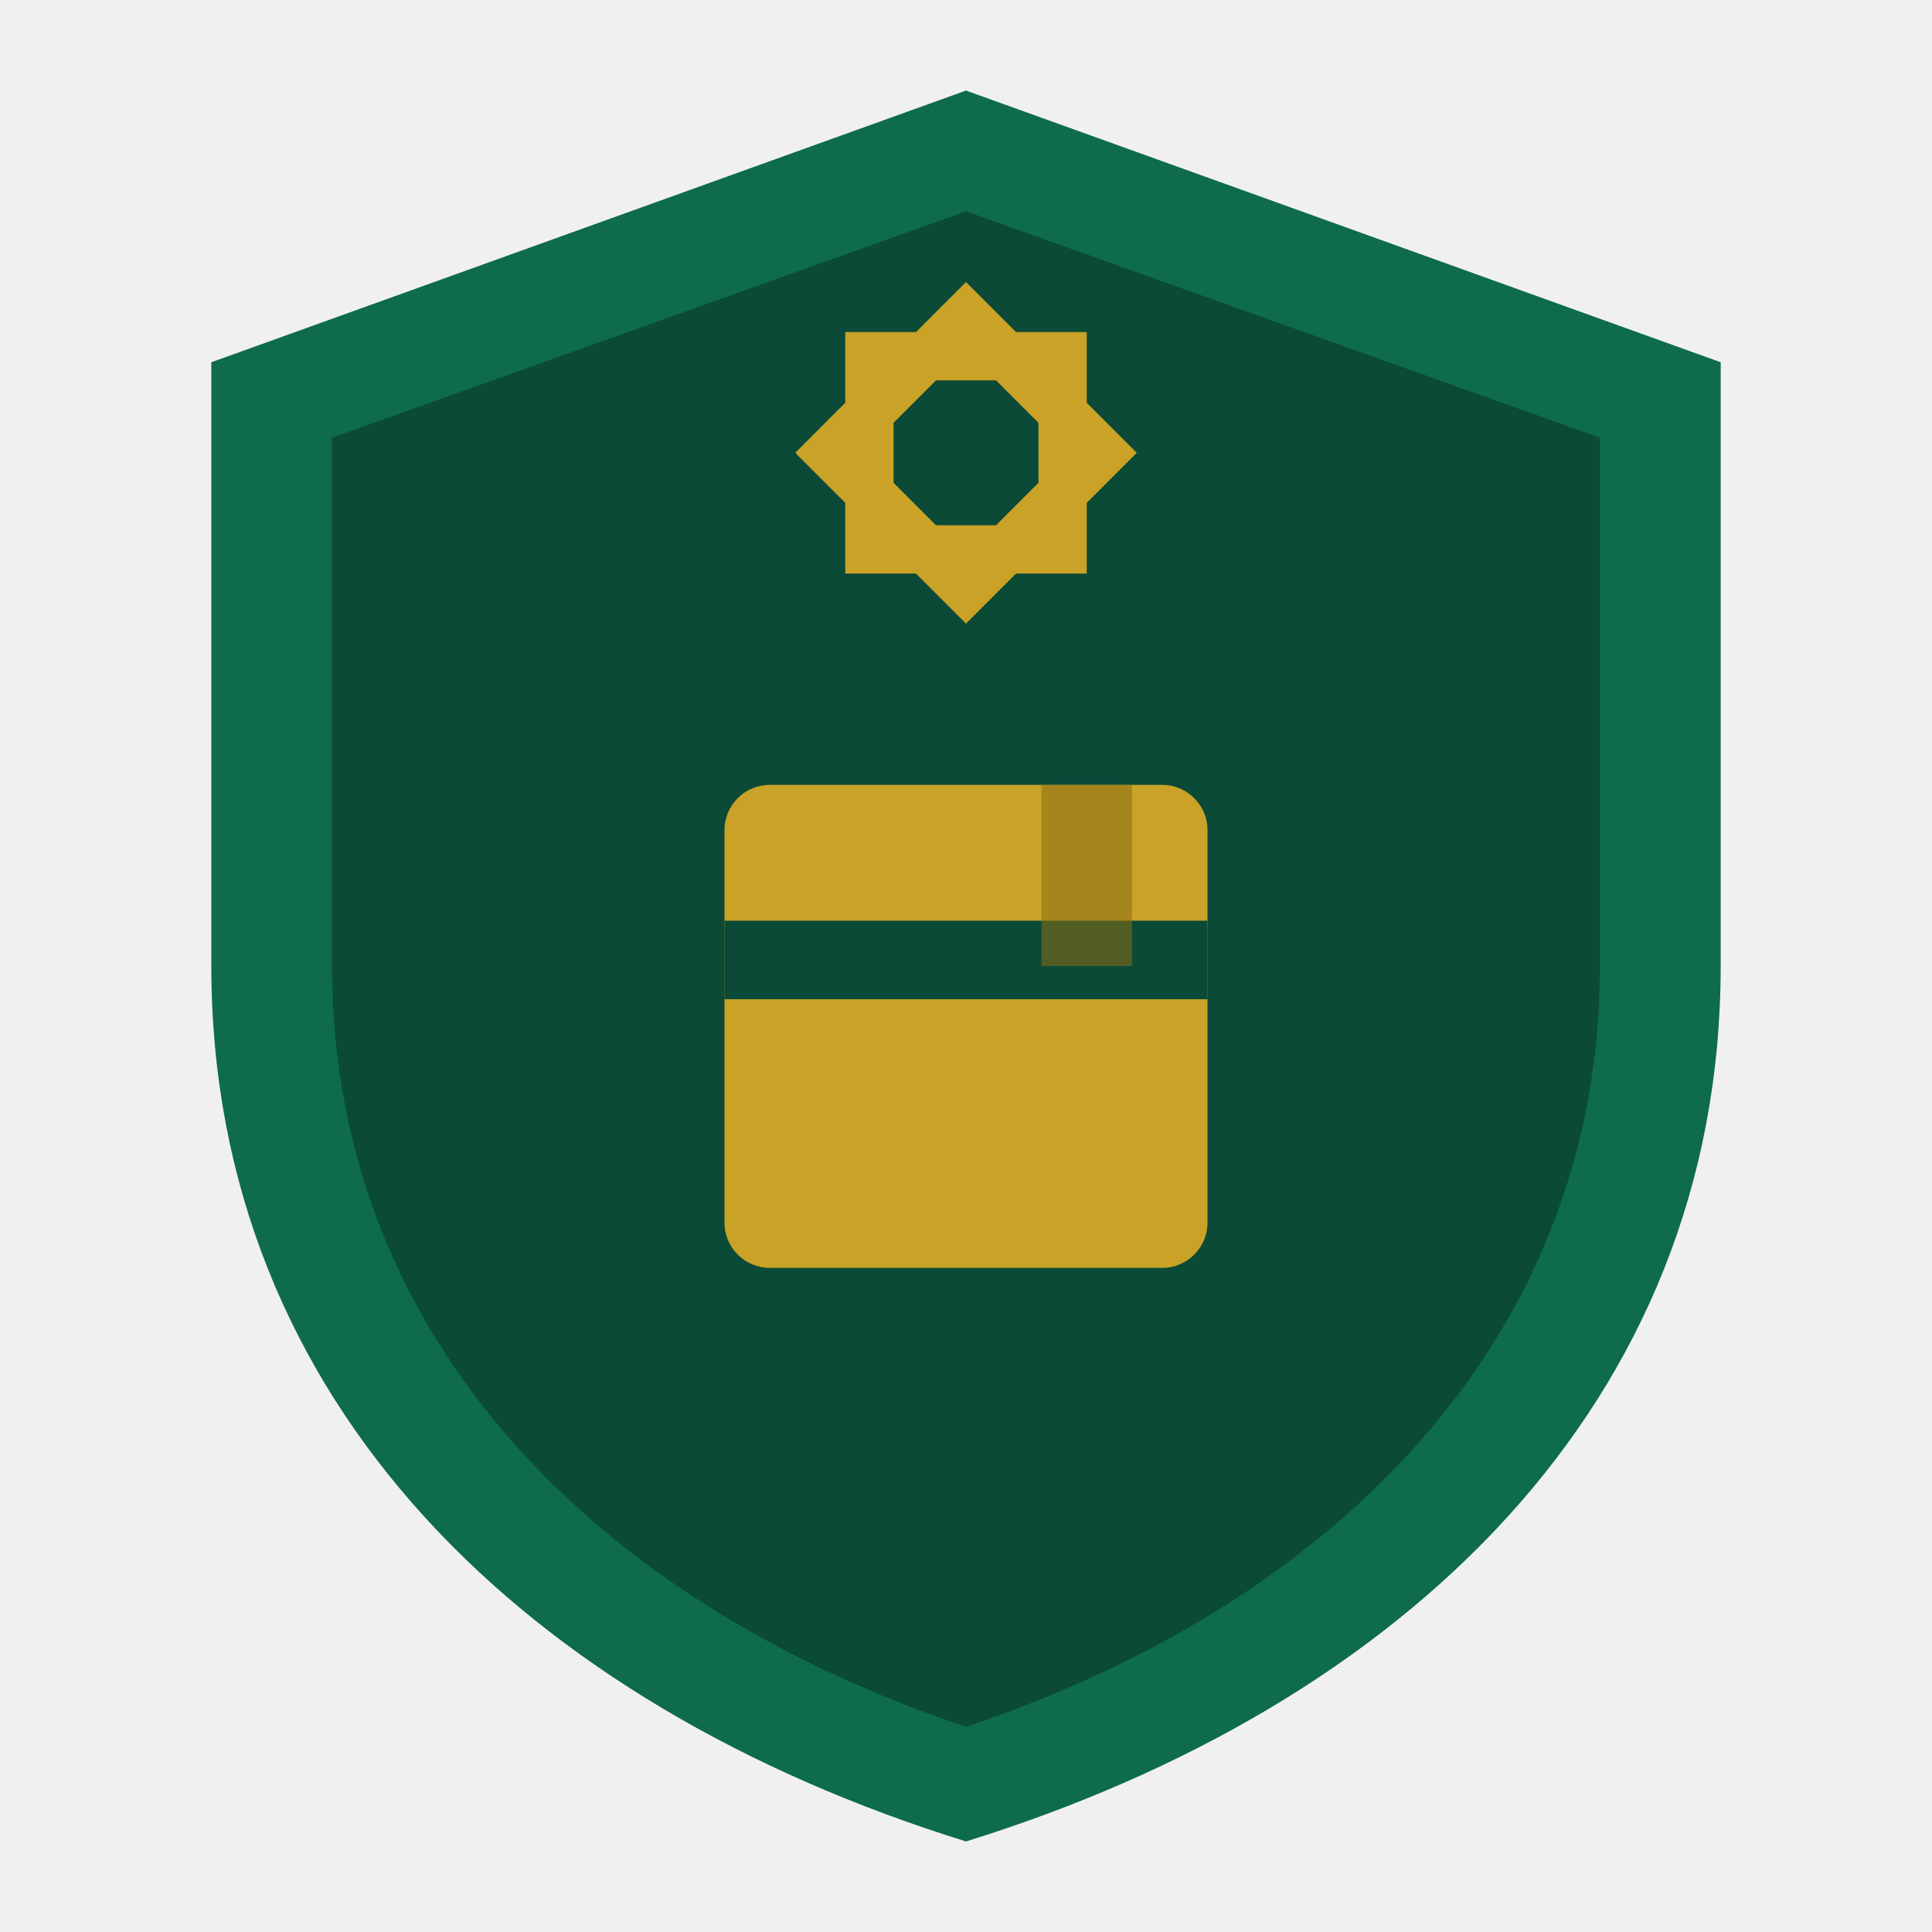
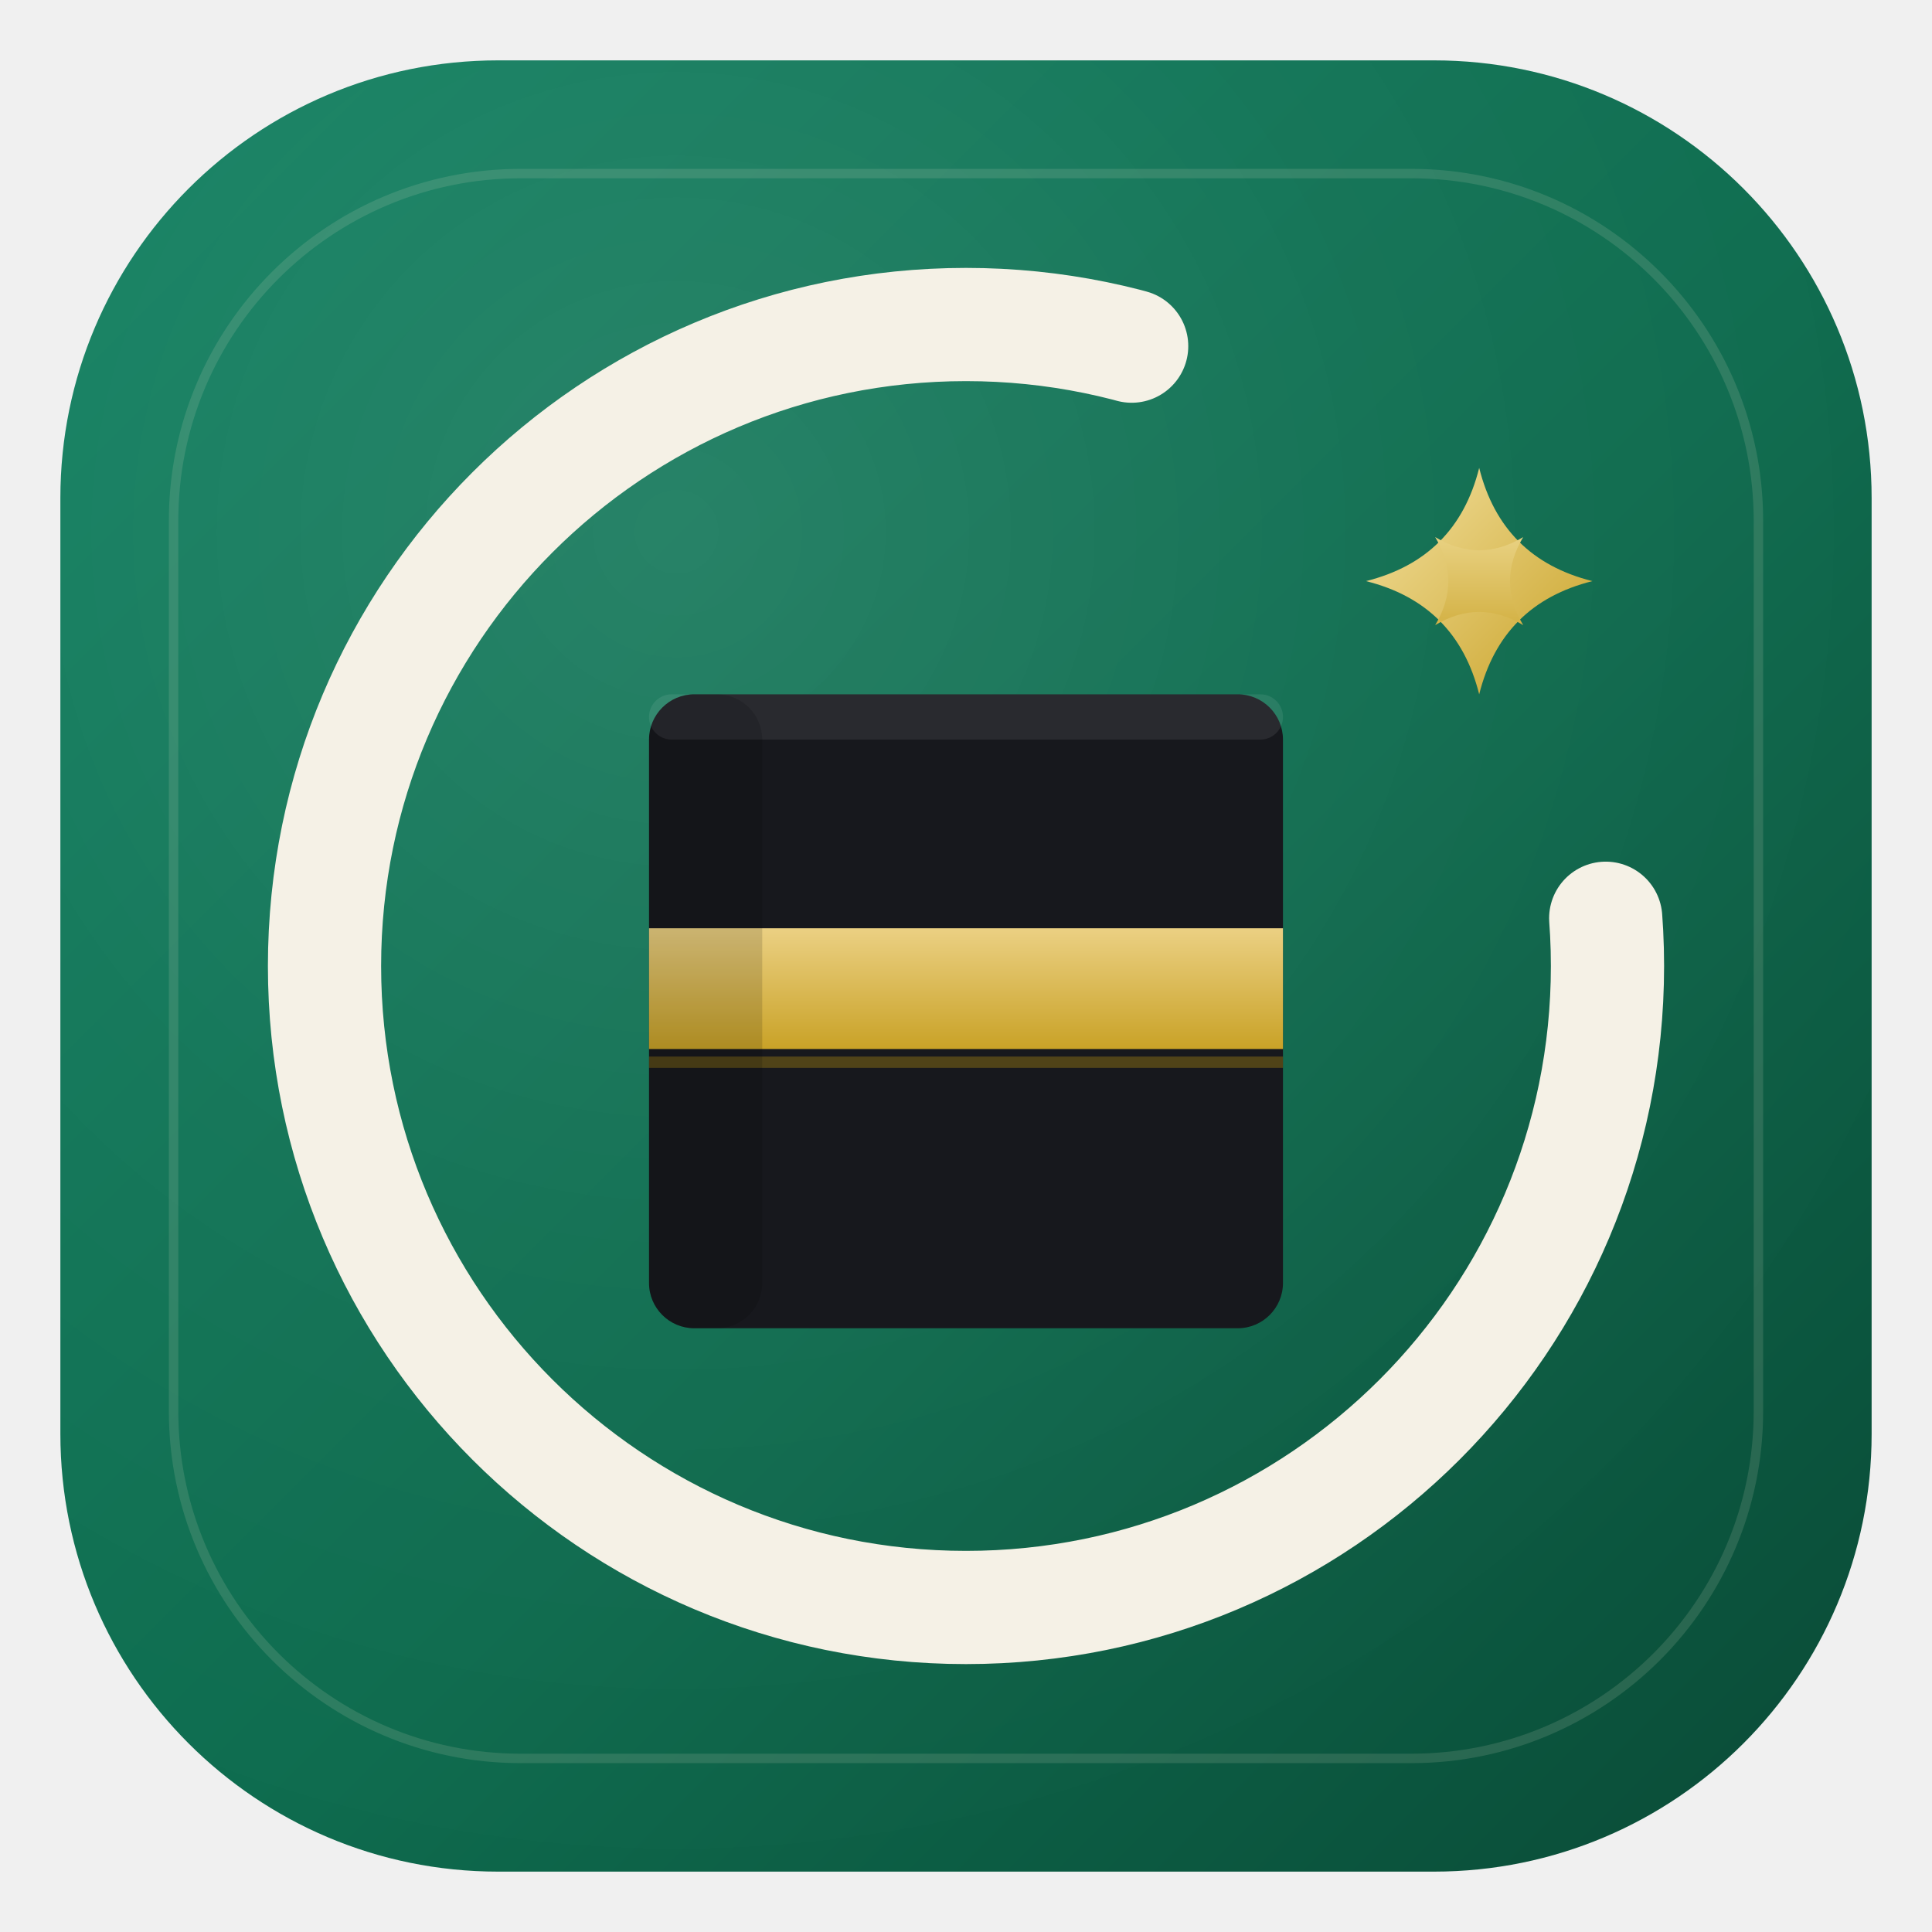
- <svg xmlns="http://www.w3.org/2000/svg" viewBox="0 0 64 64" width="64" height="64">
-   <path d="M32 3 L57 12 V32 C57 46.5 46.5 56.5 32 61 C17.5 56.5 7 46.5 7 32 V12 Z" fill="#0E6B4E" />
-   <path d="M32 7 L53 14.5 V32 C53 44.5 44 53.2 32 57.2 C20 53.2 11 44.5 11 32 V14.5 Z" fill="#0A4A36" />
-   <rect x="24" y="26" width="16" height="16" rx="1.5" fill="#C9A227" />
-   <rect x="24" y="30.5" width="16" height="2.6" fill="#0A4A36" />
-   <rect x="34.5" y="26" width="3" height="6" fill="#8A6D14" opacity="0.55" />
-   <g transform="translate(32 15)" fill="none" stroke="#C9A227" stroke-width="1.6">
-     <rect x="-3.2" y="-3.2" width="6.4" height="6.4" />
-     <rect x="-3.2" y="-3.2" width="6.4" height="6.4" transform="rotate(45)" />
+ <svg xmlns="http://www.w3.org/2000/svg" viewBox="0 0 512 512" width="512" height="512" role="img" aria-label="Logo SolusiHajj">
+   <defs>
+     <linearGradient id="shTile" x1="0" y1="0" x2="1" y2="1">
+       <stop offset="0" stop-color="#118060" />
+       <stop offset="0.55" stop-color="#0E6B4E" />
+       <stop offset="1" stop-color="#0A4A36" />
+     </linearGradient>
+     <linearGradient id="shHizam" x1="0" y1="0" x2="0" y2="1">
+       <stop offset="0" stop-color="#EBD083" />
+       <stop offset="1" stop-color="#C9A227" />
+     </linearGradient>
+     <linearGradient id="shStar" x1="0" y1="0" x2="1" y2="1">
+       <stop offset="0" stop-color="#F3E1A0" />
+       <stop offset="1" stop-color="#C9A227" />
+     </linearGradient>
+     <radialGradient id="shGlow" cx="0.34" cy="0.26" r="0.75">
+       <stop offset="0" stop-color="#FFFFFF" stop-opacity="0.10" />
+       <stop offset="0.55" stop-color="#FFFFFF" stop-opacity="0.03" />
+       <stop offset="1" stop-color="#FFFFFF" stop-opacity="0" />
+     </radialGradient>
+   </defs>
+   <rect x="16" y="16" width="480" height="480" rx="116" fill="url(#shTile)" />
+   <rect x="16" y="16" width="480" height="480" rx="116" fill="url(#shGlow)" />
+   <rect x="46" y="46" width="420" height="420" rx="92" fill="none" stroke="#E9DFC8" stroke-opacity="0.14" stroke-width="2.5" />
+   <circle cx="256" cy="256" r="170" fill="none" stroke="#F5F1E6" stroke-width="30" stroke-linecap="round" stroke-dasharray="845.6 210" />
+   <g>
+     <rect x="172" y="184" width="168" height="168" rx="12" fill="#17181D" />
+     <rect x="172" y="246" width="168" height="32" fill="url(#shHizam)" />
+     <rect x="172" y="280" width="168" height="3" fill="#8A6D14" opacity="0.5" />
+     <rect x="172" y="184" width="168" height="12" rx="6" fill="#FFFFFF" opacity="0.08" />
+     <rect x="172" y="184" width="30" height="168" rx="12" fill="#000000" opacity="0.14" />
+   </g>
+   <g transform="translate(392 154)" fill="url(#shStar)">
+     <path d="M0 -30 Q6 -6 30 0 Q6 6 0 30 Q-6 6 -30 0 Q-6 -6 0 -30 Z" />
+     <path d="M0 -16.5 Q3.3 -3.3 16.5 0 Q3.3 3.3 0 16.5 Q-3.3 3.3 -16.5 0 Q-3.3 -3.3 0 -16.5 Z" transform="rotate(45)" />
  </g>
</svg>
